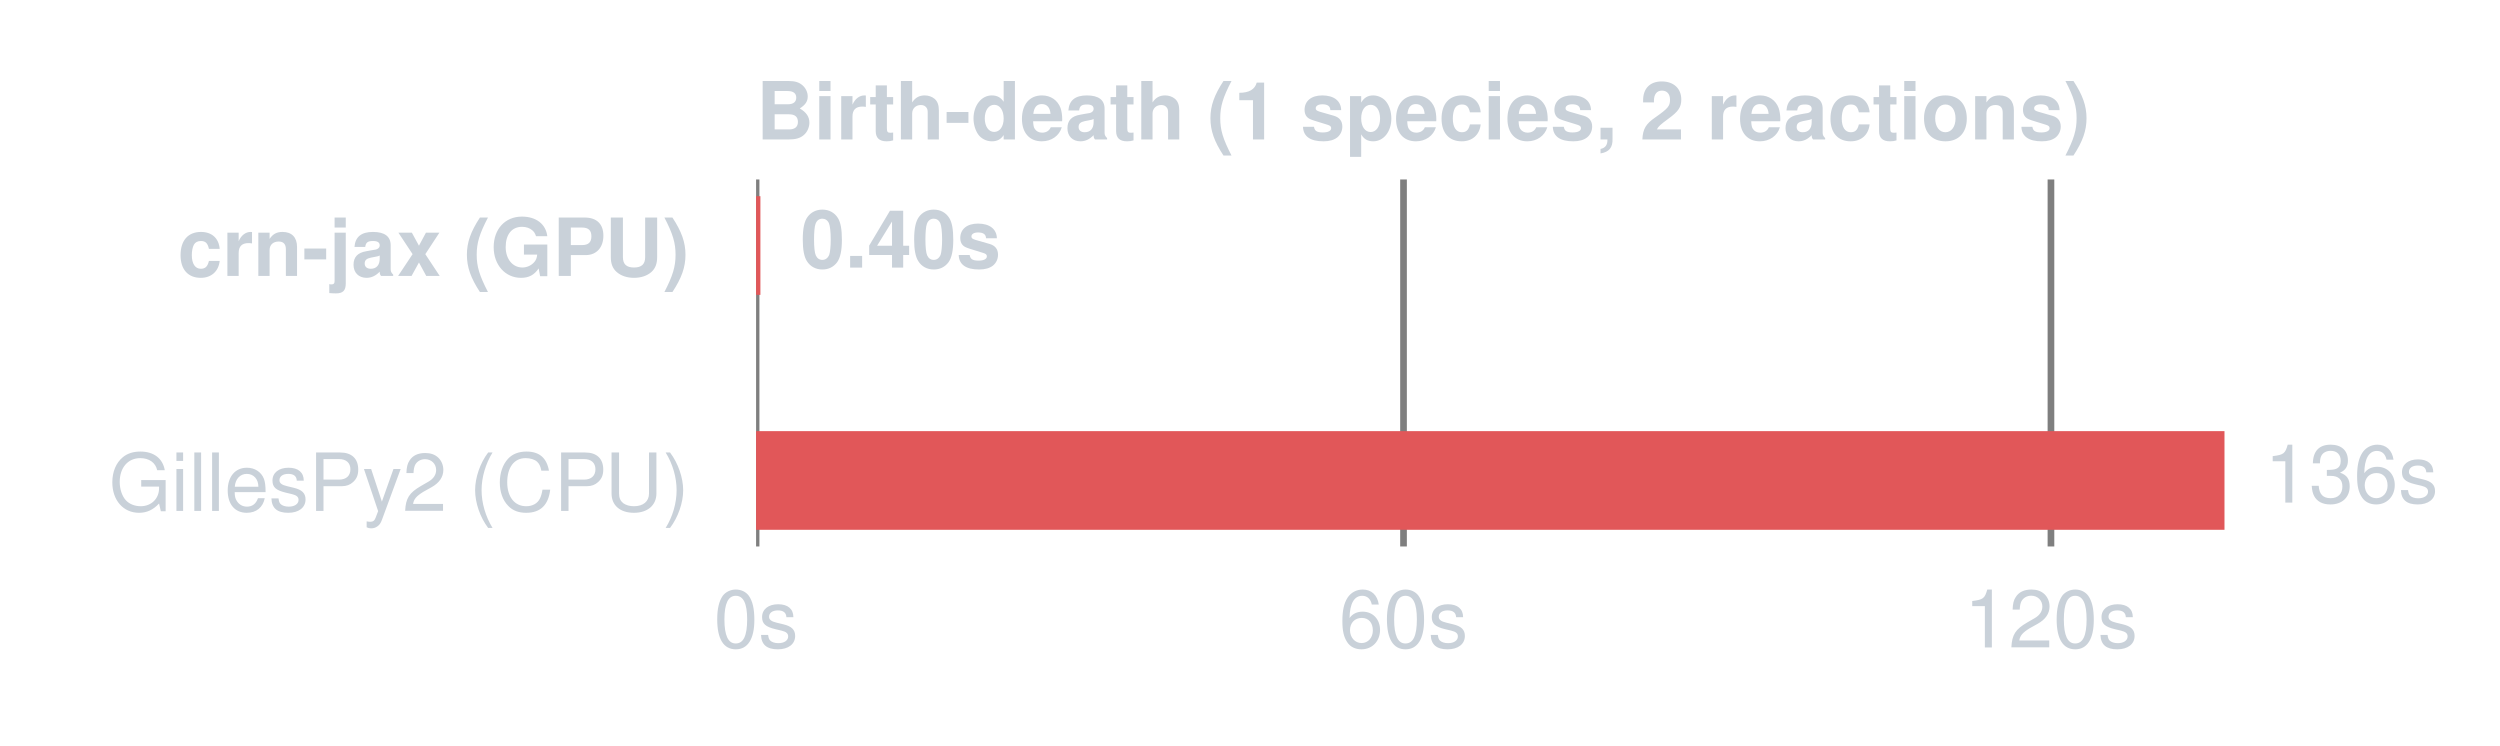
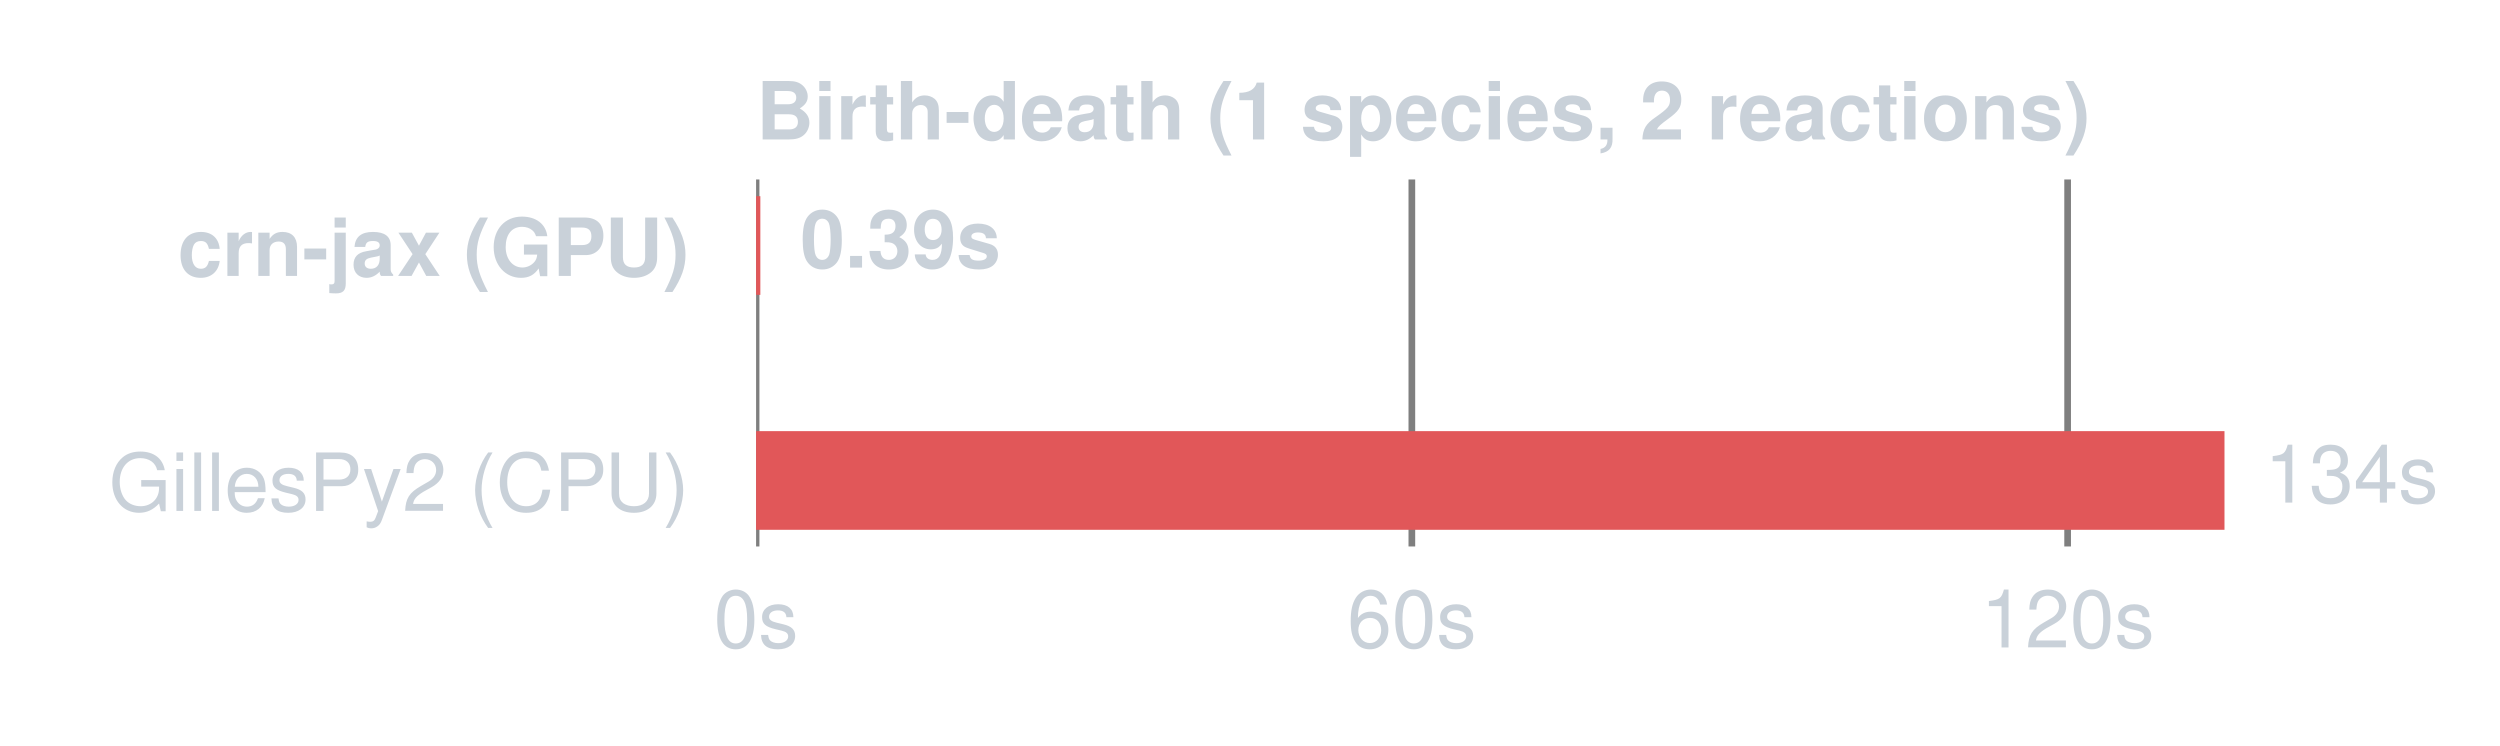
<svg xmlns="http://www.w3.org/2000/svg" width="374.4" height="111.6" viewBox="0 0 374.4 111.6" version="1.1">
  <defs>
    <style type="text/css">*{stroke-linejoin: round; stroke-linecap: butt}</style>
  </defs>
  <g id="figure_1">
    <g id="patch_1">
      <path d="M 0 111.6 L 374.4 111.6 L 374.4 0 L 0 0 L 0 111.6 z " style="fill: none; opacity: 0" />
    </g>
    <g id="axes_1">
      <g id="patch_2">
        <path d="M 113.23 81.84 L 359.529 81.84 L 359.529 26.88 L 113.23 26.88 L 113.23 81.84 z " style="fill: none; opacity: 0" />
      </g>
      <g id="matplotlib.axis_1">
        <g id="xtick_1">
          <g id="line2d_1">
-             <path d="M 113.23 81.84 L 113.23 26.88 " clip-path="url(#pe70897e5c9)" style="fill: none; stroke: #7f7f7f; stroke-linecap: square" />
+             <path d="M 113.23 81.84 L 113.23 26.88 " clip-path="url(#pc76ecc0f23)" style="fill: none; stroke: #7f7f7f; stroke-linecap: square" />
          </g>
          <g id="line2d_2" />
          <g id="text_1">
            <text style="font-size: 12px; font-family:-apple-system,BlinkMacSystemFont,'Segoe UI',Helvetica,Arial,sans-serif,'Apple Color Emoji','Segoe UI Emoji'; text-anchor: middle; fill: #c9d1d9" x="113.23" y="96.958" transform="rotate(-0 113.23 96.95812)">0s</text>
          </g>
        </g>
        <g id="xtick_2">
          <g id="line2d_3">
-             <path d="M 210.191 81.84 L 210.191 26.88 " clip-path="url(#pe70897e5c9)" style="fill: none; stroke: #7f7f7f; stroke-linecap: square" />
+             <path d="M 211.439 81.84 L 211.439 26.88 " clip-path="url(#pc76ecc0f23)" style="fill: none; stroke: #7f7f7f; stroke-linecap: square" />
          </g>
          <g id="line2d_4" />
          <g id="text_2">
-             <text style="font-size: 12px; font-family:-apple-system,BlinkMacSystemFont,'Segoe UI',Helvetica,Arial,sans-serif,'Apple Color Emoji','Segoe UI Emoji'; text-anchor: middle; fill: #c9d1d9" x="210.191" y="96.958" transform="rotate(-0 210.1906 96.95812)">60s</text>
+             <text style="font-size: 12px; font-family:-apple-system,BlinkMacSystemFont,'Segoe UI',Helvetica,Arial,sans-serif,'Apple Color Emoji','Segoe UI Emoji'; text-anchor: middle; fill: #c9d1d9" x="211.439" y="96.958" transform="rotate(-0 211.439 96.95812)">60s</text>
          </g>
        </g>
        <g id="xtick_3">
          <g id="line2d_5">
-             <path d="M 307.151 81.84 L 307.151 26.88 " clip-path="url(#pe70897e5c9)" style="fill: none; stroke: #7f7f7f; stroke-linecap: square" />
+             <path d="M 309.648 81.84 L 309.648 26.88 " clip-path="url(#pc76ecc0f23)" style="fill: none; stroke: #7f7f7f; stroke-linecap: square" />
          </g>
          <g id="line2d_6" />
          <g id="text_3">
-             <text style="font-size: 12px; font-family:-apple-system,BlinkMacSystemFont,'Segoe UI',Helvetica,Arial,sans-serif,'Apple Color Emoji','Segoe UI Emoji'; text-anchor: middle; fill: #c9d1d9" x="307.151" y="96.958" transform="rotate(-0 307.1513 96.95812)">120s</text>
+             <text style="font-size: 12px; font-family:-apple-system,BlinkMacSystemFont,'Segoe UI',Helvetica,Arial,sans-serif,'Apple Color Emoji','Segoe UI Emoji'; text-anchor: middle; fill: #c9d1d9" x="309.648" y="96.958" transform="rotate(-0 309.648 96.95812)">120s</text>
          </g>
        </g>
      </g>
      <g id="matplotlib.axis_2">
        <g id="ytick_1">
          <g id="line2d_7" />
          <g id="text_4">
            <text style="font-weight: 700; font-size: 12px; font-family:-apple-system,BlinkMacSystemFont,'Segoe UI',Helvetica,Arial,sans-serif,'Apple Color Emoji','Segoe UI Emoji'; text-anchor: end; fill: #c9d1d9" x="103.23" y="41.326" transform="rotate(-0 103.23 41.32623)">crn-jax (GPU)</text>
          </g>
        </g>
        <g id="ytick_2">
          <g id="line2d_8" />
          <g id="text_5">
            <text style="font-size: 12px; font-family:-apple-system,BlinkMacSystemFont,'Segoe UI',Helvetica,Arial,sans-serif,'Apple Color Emoji','Segoe UI Emoji'; text-anchor: end; fill: #c9d1d9" x="103.23" y="76.512" transform="rotate(-0 103.23 76.51189)">GillesPy2 (CPU)</text>
          </g>
        </g>
      </g>
      <g id="patch_3">
-         <path d="M 113.23 29.378 L 113.877 29.378 L 113.877 44.156 L 113.23 44.156 z " clip-path="url(#pe70897e5c9)" style="fill: #e15759" />
+         <path d="M 113.23 29.378 L 113.868 29.378 L 113.868 44.156 L 113.23 44.156 z " clip-path="url(#pc76ecc0f23)" style="fill: #e15759" />
      </g>
      <g id="patch_4">
-         <path d="M 113.23 64.564 L 333.139 64.564 L 333.139 79.342 L 113.23 79.342 z " clip-path="url(#pe70897e5c9)" style="fill: #e15759" />
+         <path d="M 113.23 64.564 L 333.139 64.564 L 333.139 79.342 L 113.23 79.342 z " clip-path="url(#pc76ecc0f23)" style="fill: #e15759" />
      </g>
      <g id="text_6">
-         <text style="font-weight: 700; font-size: 12px; font-family:-apple-system,BlinkMacSystemFont,'Segoe UI',Helvetica,Arial,sans-serif,'Apple Color Emoji','Segoe UI Emoji'; text-anchor: start; fill: #c9d1d9" x="119.877" y="40.078" transform="rotate(-0 119.8765 40.07842)">0.40s</text>
+         <text style="font-weight: 700; font-size: 12px; font-family:-apple-system,BlinkMacSystemFont,'Segoe UI',Helvetica,Arial,sans-serif,'Apple Color Emoji','Segoe UI Emoji'; text-anchor: start; fill: #c9d1d9" x="119.868" y="40.078" transform="rotate(-0 119.8677 40.07842)">0.39s</text>
      </g>
      <g id="text_7">
-         <text style="font-size: 12px; font-family:-apple-system,BlinkMacSystemFont,'Segoe UI',Helvetica,Arial,sans-serif,'Apple Color Emoji','Segoe UI Emoji'; text-anchor: start; fill: #c9d1d9" x="339.139" y="75.264" transform="rotate(-0 339.1394 75.26408)">136s</text>
+         <text style="font-size: 12px; font-family:-apple-system,BlinkMacSystemFont,'Segoe UI',Helvetica,Arial,sans-serif,'Apple Color Emoji','Segoe UI Emoji'; text-anchor: start; fill: #c9d1d9" x="339.139" y="75.264" transform="rotate(-0 339.1394 75.26408)">134s</text>
      </g>
      <g id="text_8">
        <text style="font-weight: 700; font-size: 12px; font-family:-apple-system,BlinkMacSystemFont,'Segoe UI',Helvetica,Arial,sans-serif,'Apple Color Emoji','Segoe UI Emoji'; text-anchor: start; fill: #c9d1d9" x="113.23" y="20.88" transform="rotate(-0 113.23 20.88)">Birth-death (1 species, 2 reactions)</text>
      </g>
    </g>
  </g>
  <defs>
-     <clipPath id="pe70897e5c9">
+     <clipPath id="pc76ecc0f23">
      <rect x="113.23" y="26.88" width="246.299" height="54.96" />
    </clipPath>
  </defs>
</svg>
